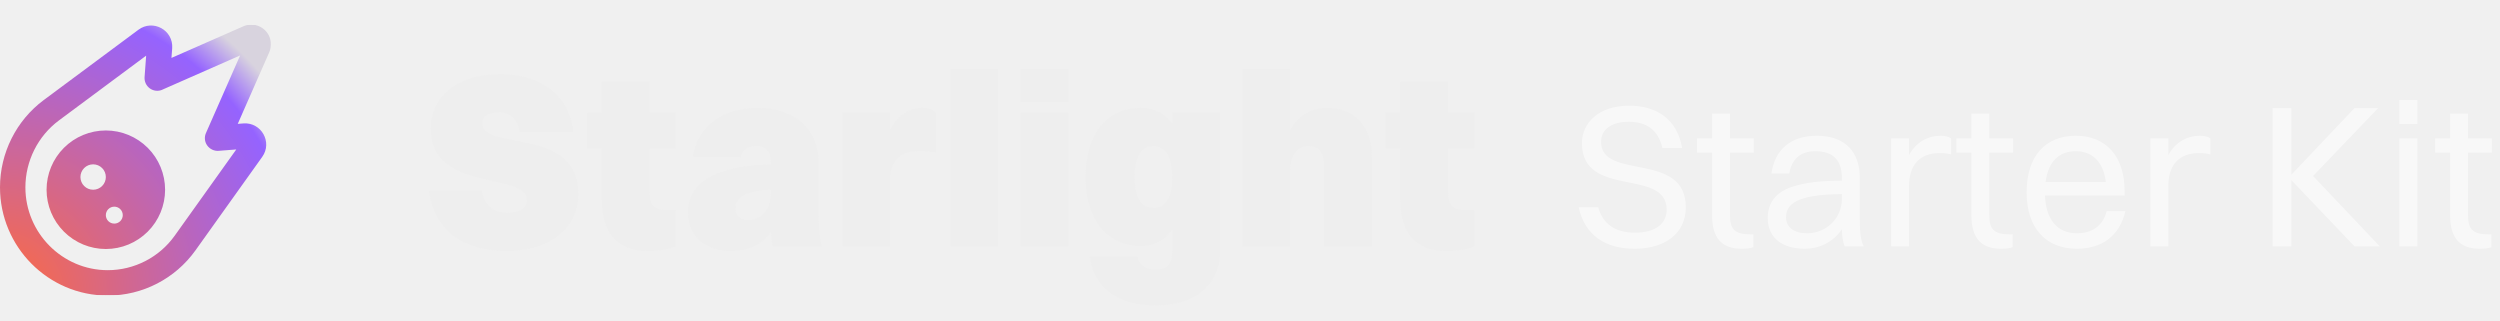
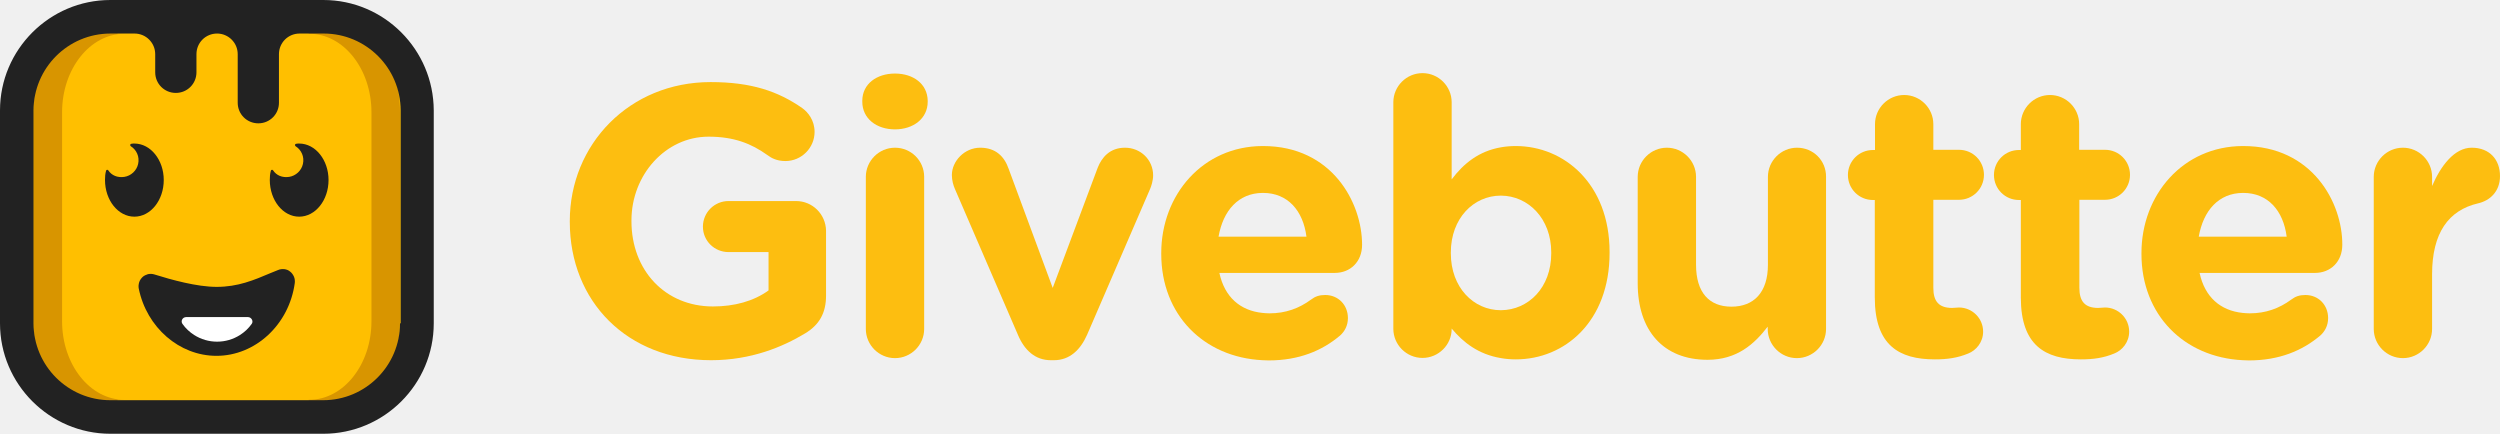
- <svg xmlns="http://www.w3.org/2000/svg" width="203" height="26" viewBox="0 0 203 26" fill="none">
-   <g clip-path="url(#clip0_4105_1284)">
-     <mask id="mask0_4105_1284" style="mask-type:luminance" maskUnits="userSpaceOnUse" x="0" y="2" width="22" height="22">
-       <path d="M22 2H0V24H22V2Z" fill="white" />
-     </mask>
-     <g mask="url(#mask0_4105_1284)">
-       <path d="M20.402 2C20.178 2 19.959 2.047 19.757 2.138L13.922 4.703L13.982 3.921C14.089 2.451 12.427 1.536 11.245 2.413L3.554 8.123C1.315 9.786 0 12.428 0 15.213C0 20.038 3.91 24 8.748 24C11.572 24 14.223 22.634 15.868 20.335L21.295 12.734C22.142 11.548 21.218 9.911 19.766 10.022L19.306 10.057L21.863 4.243C21.953 4.041 22 3.822 22 3.598C22 2.718 21.282 2 20.402 2ZM13.183 7.281L19.499 4.501L16.723 10.804C16.577 11.135 16.616 11.522 16.827 11.814C17.037 12.106 17.385 12.274 17.746 12.248L19.186 12.136L14.184 19.14C12.934 20.893 10.905 21.938 8.748 21.938C5.062 21.938 2.062 18.913 2.062 15.213C2.062 13.077 3.077 11.049 4.787 9.777L11.868 4.518L11.739 6.263C11.713 6.623 11.877 6.971 12.173 7.182C12.47 7.393 12.852 7.431 13.183 7.285V7.281ZM8.594 20.219C9.87 20.219 11.094 19.712 11.997 18.809C12.899 17.907 13.406 16.683 13.406 15.406C13.406 14.13 12.899 12.906 11.997 12.003C11.094 11.101 9.87 10.594 8.594 10.594C7.317 10.594 6.093 11.101 5.191 12.003C4.288 12.906 3.781 14.13 3.781 15.406C3.781 16.683 4.288 17.907 5.191 18.809C6.093 19.712 7.317 20.219 8.594 20.219ZM7.562 13.344C7.836 13.344 8.098 13.452 8.292 13.646C8.485 13.839 8.594 14.101 8.594 14.375C8.594 14.649 8.485 14.911 8.292 15.104C8.098 15.298 7.836 15.406 7.562 15.406C7.289 15.406 7.027 15.298 6.833 15.104C6.64 14.911 6.531 14.649 6.531 14.375C6.531 14.101 6.64 13.839 6.833 13.646C7.027 13.452 7.289 13.344 7.562 13.344ZM8.594 17.469C8.594 17.286 8.666 17.111 8.795 16.983C8.924 16.854 9.099 16.781 9.281 16.781C9.464 16.781 9.638 16.854 9.767 16.983C9.896 17.111 9.969 17.286 9.969 17.469C9.969 17.651 9.896 17.826 9.767 17.955C9.638 18.084 9.464 18.156 9.281 18.156C9.099 18.156 8.924 18.084 8.795 17.955C8.666 17.826 8.594 17.651 8.594 17.469Z" fill="url(#paint0_radial_4105_1284)" />
+ <svg xmlns="http://www.w3.org/2000/svg" version="1.1" id="Layer_1" x="0px" y="0px" viewBox="0 0 1200 208.1" style="enable-background:new 0 0 1200 208.1;" xml:space="preserve">
+   <style type="text/css">
+ 	.st0{fill:#FFBF00;}
+ 	.st1{fill:#D89500;}
+ 	.st2{fill:#222222;}
+ 	.st3{fill:#FFFFFF;}
+ 	.st4{fill:#FDBE10;}
+ </style>
+   <g>
+     <g>
+       <g>
+         <g>
+           <path class="st0" d="M154.5,5.2H53.7C26.9,5.2,5.2,26.9,5.2,53.7v100.8c0,26.8,21.7,48.5,48.5,48.5h100.8      c26.8,0,48.5-21.7,48.5-48.5V53.7C203,26.9,181.3,5.2,154.5,5.2z" />
+           <path class="st1" d="M148.1,191.9h0.3c16.5,0,29.9-16.9,29.9-37.7V53.9c0-20.8-13.4-37.7-29.9-37.7h-0.3l3.6-12.8h0.3      c22.1,0,40,22.6,40,50.5v100.4c0,27.9-17.9,50.5-40,50.5h-0.3L148.1,191.9z" />
+           <path class="st1" d="M56.4,191.9h3.3c-16.5,0-29.9-16.9-29.9-37.7V53.9c0-20.8,13.4-37.7,29.9-37.7h-3.3V3.4h-0.3      c-22.1,0-40,22.6-40,50.5v100.4c0,27.9,17.9,50.5,40,50.5h0.3V191.9z" />
+           <g>
+             <path class="st2" d="M103.9,170.8c-17.8,0-33.5-13.6-37.3-32.3c-0.2-1-0.1-2,0.2-3c0.3-1,0.9-1.8,1.6-2.5       c0.7-0.7,1.7-1.1,2.6-1.4c1-0.2,2-0.2,3,0.1c8.3,2.6,20.5,6,30,6c10.2,0,17.8-3.2,25.8-6.6c1.2-0.5,2.5-1,3.7-1.5       c0.9-0.4,2-0.5,3-0.4c1,0.1,2,0.5,2.8,1.2c0.8,0.6,1.4,1.5,1.8,2.4c0.4,0.9,0.5,2,0.4,3C138.8,155.8,122.6,170.8,103.9,170.8z" />
+             <path class="st3" d="M119,152.2c1.7,0,2.8,2,1.8,3.3c-1.5,2.1-3.4,3.9-5.6,5.3c-3.3,2.1-7.1,3.2-11,3.2c-3.9,0-7.7-1.1-11-3.2       c-2.2-1.4-4.1-3.2-5.6-5.3c-1-1.4,0-3.3,1.8-3.3H119z" />
+           </g>
+           <path class="st2" d="M155.2,0H53C23.8,0,0,23.8,0,53v102.2c0,29.2,23.8,53,53,53h102.2c29.2,0,53-23.8,53-53V53      C208.1,23.8,184.4,0,155.2,0z M192,155.2c0,20.3-16.5,36.9-36.9,36.9H53c-20.3,0-36.9-16.5-36.9-36.9V53      c0-20.3,16.5-36.9,36.9-36.9h11.6c5.4,0,9.9,4.4,9.9,9.9v0c0,0,0,0,0,0v8.7c0,5.5,4.4,9.9,9.9,9.9c5.5,0,9.9-4.4,9.9-9.9V26      c0,0,0,0,0,0l0,0c0-5.5,4.4-9.9,9.9-9.9h0c5.4,0,9.9,4.4,9.9,9.9l0,23.3c0,5.5,4.4,9.9,9.9,9.9c5.5,0,9.9-4.4,9.9-9.9l0-23.3      c0-5.5,4.4-9.9,9.9-9.9h11.6c20.3,0,36.9,16.5,36.9,36.9V155.2z" />
+         </g>
+       </g>
+       <g>
+         <path class="st2" d="M143.6,68.9c-0.4,0-0.9,0-1.3,0.1c0,0,0,0,0,0c0,0,0,0,0,0c0,0-0.1,0-0.1,0c-0.1,0-0.2,0.1-0.3,0.1     c-0.2,0.1-0.3,0.3-0.3,0.5c0,0.2,0.1,0.4,0.2,0.5c0,0,0,0,0.1,0.1c2.7,1.7,4.3,5,3.5,8.5c-0.7,3.2-3.4,5.7-6.6,6.2     c-3.3,0.5-6.1-0.7-7.7-3.1c0,0-0.2-0.3-0.5-0.3c-0.5,0-0.6,0.5-0.6,0.5c-0.4,1.5-0.5,2.8-0.5,4.4c0,9.7,6.3,17.6,14.1,17.6     c7.8,0,14.1-7.9,14.1-17.6C157.7,76.8,151.4,68.9,143.6,68.9z" />
+       </g>
+       <path class="st2" d="M64.5,68.9c-0.4,0-0.9,0-1.3,0.1c0,0,0,0,0,0c0,0,0,0,0,0c0,0-0.1,0-0.1,0c-0.1,0-0.2,0.1-0.3,0.1    c-0.2,0.1-0.3,0.3-0.3,0.5c0,0.2,0.1,0.4,0.2,0.5c0,0,0,0,0.1,0.1c2.7,1.7,4.3,5,3.5,8.5c-0.7,3.2-3.4,5.7-6.6,6.2    c-3.3,0.5-6.1-0.7-7.7-3.1c0,0-0.2-0.3-0.5-0.3c-0.5,0-0.6,0.5-0.6,0.5c-0.4,1.5-0.5,2.8-0.5,4.4c0,9.7,6.3,17.6,14.1,17.6    c7.8,0,14.1-7.9,14.1-17.6C78.6,76.8,72.3,68.9,64.5,68.9z" />
+     </g>
+     <g>
+       <path class="st4" d="M540,70.9c-7.4,0-11.2,4.8-13.1,9.6l-21.6,57.7l-21.2-57.3c-2-5.7-6.1-10-13.6-10c-7.6,0-13.6,6.5-13.6,13.1    c0,2.6,0.7,5,1.5,6.8l30.2,69.9c3.1,7.4,8.3,12.2,15.8,12.2h1.5c7.6,0,12.7-5,15.9-12.2L552,90.8c0.6-1.3,1.5-4.2,1.5-6.6    C553.5,76.6,547.4,70.9,540,70.9z" />
+       <path class="st4" d="M1010.4,95.9c6.6,0,12-5.3,12-12c0-6.6-5.3-12-12-12H998V59.6c0-7.7-6.3-14-14-14c-7.7,0-14,6.3-14,14V72    h-0.9c-6.6,0-12,5.3-12,12c0,6.6,5.3,12,12,12h0.9v46.8c0,22.9,11.6,29.7,28.8,29.7c6.1,0,10.9-0.7,16-2.8    c3.9-1.5,7.2-5.5,7.2-10.5c0-6.5-5.3-11.6-11.6-11.6c-0.6,0-2.4,0.2-3.3,0.2c-6.3,0-9-3.1-9-9.6V95.9H1010.4z" />
+       <path class="st4" d="M429.6,70.9c-7.7,0-14,6.3-14,14v73c0,7.7,6.3,14,14,14c7.7,0,14-6.3,14-14v-73    C443.6,77.1,437.3,70.9,429.6,70.9z" />
+       <path class="st4" d="M382.1,96.5h-32.4c-6.8,0-12.3,5.5-12.3,12.3c0,6.8,5.5,12.2,12.3,12.2h19.2v18.4c-7.2,5.2-16.4,7.7-26.7,7.7    c-22.9,0-39.1-17.3-39.1-40.9v-0.4c0-21.9,16.4-40.2,37-40.2c12.2,0,20.5,3.3,28.2,8.8c2,1.5,4.6,2.9,8.7,2.9c7.7,0,14-6.3,14-14    c0-5.5-3.1-9.4-5.9-11.4c-11.6-8.1-24.5-12.5-44-12.5c-39.1,0-67.6,30-67.6,66.7v0.4c0,38.2,27.6,66.4,67.8,66.4    c19.4,0,34.6-6.5,45.2-12.9c6.8-4.1,10-9.8,10-18.1v-31.3C396.3,102.8,390,96.5,382.1,96.5z" />
+       <path class="st4" d="M1186.4,70.9c-8.3,0-14.9,8.8-19,18.4v-4.4c0-7.7-6.3-14-14-14c-7.7,0-14,6.3-14,14v73c0,7.7,6.3,14,14,14    c7.7,0,14-6.3,14-14v-26.2c0-19.9,7.9-30.8,22.1-34.1c5.7-1.3,10.5-5.7,10.5-13.1C1200,76.6,1195,70.9,1186.4,70.9z" />
+       <path class="st4" d="M429.6,35.3c-8.8,0-15.7,5-15.7,13.1v0.4c0,8.1,6.8,13.3,15.7,13.3c8.8,0,15.7-5.2,15.7-13.3v-0.4    C445.2,40.3,438.4,35.3,429.6,35.3z" />
+       <path class="st4" d="M862.6,70.9c-7.7,0-14,6.3-14,14v42.2c0,13.3-6.8,20.1-17.5,20.1c-10.7,0-17-6.8-17-20.1V84.9    c0-7.7-6.3-14-14-14c-7.7,0-14,6.3-14,14v51.1c0,22.7,12.3,36.7,33.5,36.7c14.2,0,22.5-7.6,28.9-15.9v1.1c0,7.7,6.3,14,14,14    c7.7,0,14-6.3,14-14v-73C876.6,77.1,870.4,70.9,862.6,70.9z" />
+       <path class="st4" d="M940.3,95.9c6.6,0,12-5.3,12-12c0-6.6-5.3-12-12-12h-12.3V59.6c0-7.7-6.3-14-14-14c-7.7,0-14,6.3-14,14V72    H899c-6.6,0-12,5.3-12,12c0,6.6,5.3,12,12,12h0.9v46.8c0,22.9,11.6,29.7,28.8,29.7c6.1,0,10.9-0.7,16-2.8    c3.9-1.5,7.2-5.5,7.2-10.5c0-6.5-5.3-11.6-11.6-11.6c-0.6,0-2.4,0.2-3.3,0.2c-6.3,0-9-3.1-9-9.6V95.9H940.3z" />
+       <path class="st4" d="M1076.8,70.1c-0.1,0-0.2,0-0.3,0c-28.6,0.1-48.6,23.3-48.6,51.4v0.4c0,29.2,20.4,49.6,48.6,51    c1,0,2,0.1,3,0.1c14.4,0,25.6-4.6,34.3-12c2-1.8,3.7-4.6,3.7-8.3c0-6.3-4.6-11.1-10.9-11.1c-2.9,0-4.8,0.7-6.8,2.2    c-5.7,4.2-12.2,6.6-19.9,6.6c-1.2,0-2.3-0.1-3.4-0.2c-10.7-1.1-18.2-7.6-20.7-19.2h20.7h34.7c7.4,0,13.1-5.3,13.1-13.5    C1124.4,97.2,1109.8,70.1,1076.8,70.1z M1076.5,113.6h-21.1c2.2-12.6,9.6-20.9,21.1-21c0.1,0,0.2,0,0.3,0c11.8,0,19.2,8.5,20.8,21    H1076.5z" />
+       <path class="st4" d="M727.6,70.1c-2.5,0-4.9,0.2-7.1,0.6c-10.6,1.8-18,7.8-23.7,15.4v-37c0-7.7-6.3-14-14-14c-7.7,0-14,6.3-14,14    v108.7c0,7.7,6.3,14,14,14c7.7,0,14-6.3,14-13.9v-0.2c5.5,6.6,12.8,12.4,23.7,14.2c2.2,0.4,4.6,0.6,7.1,0.6    c23.4,0,45-18.1,45-51.1v-0.4C772.6,88.2,750.7,70.1,727.6,70.1z M744.6,121.6c0,16.5-11,27.2-24.1,27.3l-0.1,0    c-13.1,0-24-10.9-24-27.3v-0.4c0-16.4,10.9-27.3,24-27.3l0.1,0c13,0.1,24.1,10.9,24.1,27.3V121.6z" />
+       <path class="st4" d="M606.3,70.1c-0.1,0-0.2,0-0.3,0c-28.6,0.1-48.6,23.3-48.6,51.4v0.4c0,29.2,20.4,49.6,48.6,51c1,0,2,0.1,3,0.1    c14.4,0,25.6-4.6,34.3-12c2-1.8,3.7-4.6,3.7-8.3c0-6.3-4.6-11.1-10.9-11.1c-2.9,0-4.8,0.7-6.8,2.2c-5.7,4.2-12.2,6.6-19.9,6.6    c-1.2,0-2.3-0.1-3.4-0.2c-10.7-1.1-18.2-7.6-20.7-19.2H606h34.7c7.4,0,13.1-5.3,13.1-13.5C653.8,97.2,639.3,70.1,606.3,70.1z     M606,113.6h-21.1c2.2-12.6,9.6-20.9,21.1-21c0.1,0,0.2,0,0.3,0c11.8,0,19.2,8.5,20.8,21H606z" />
    </g>
  </g>
-   <path d="M39.159 10C39.159 12.32 46.959 10.2 46.959 15.74C46.959 18.66 44.499 20.38 41.139 20.38C37.739 20.38 35.239 18.8 34.839 15.48H39.139C39.279 16.64 40.059 17.28 41.179 17.28C42.239 17.28 42.779 16.9 42.779 16.24C42.779 13.9 34.979 15.72 34.979 10.44C34.979 7.94 37.019 6.02 40.599 6.02C43.539 6.02 46.199 7.42 46.559 10.72H42.199C42.019 9.66 41.459 9.12 40.419 9.12C39.679 9.12 39.159 9.46 39.159 10ZM48.869 16.22V12.06H47.669V9.14H48.869V6.62H52.749V9.14H54.869V12.06H52.749V15.6C52.749 16.5 52.969 17.06 54.149 17.06H54.869V20C54.429 20.2 53.609 20.38 52.589 20.38C50.089 20.38 48.869 18.88 48.869 16.22ZM60.144 12.76H56.264C56.584 10.3 58.644 8.76 61.504 8.76C64.724 8.76 66.464 10.66 66.464 13.16V17.26C66.464 18.76 66.604 19.46 66.724 20H62.744C62.684 19.7 62.644 19.32 62.604 18.86C61.804 19.94 60.624 20.38 59.344 20.38C57.424 20.38 55.864 19.32 55.864 17.22C55.864 15.76 56.724 14.6 58.524 13.98C59.884 13.5 61.164 13.38 62.584 13.36V13.1C62.584 12.26 62.144 11.86 61.364 11.86C60.624 11.86 60.244 12.26 60.144 12.76ZM59.724 16.92C59.724 17.48 60.104 17.88 60.784 17.88C61.744 17.88 62.584 17.04 62.584 15.78V15.4C60.364 15.48 59.724 16.14 59.724 16.92ZM68.378 20V9.14H72.258V10.56C72.918 9.3 73.898 8.76 74.878 8.76C75.338 8.76 75.758 8.88 75.978 9.14V12.38C75.578 12.3 75.218 12.26 74.698 12.26C73.038 12.26 72.258 13.12 72.258 14.68V20H68.378ZM77.172 20V5.6H81.052V20H77.172ZM82.86 8.3V5.6H86.74V8.3H82.86ZM82.86 20V9.14H86.74V20H82.86ZM92.648 19.98C89.908 19.98 88.148 17.82 88.148 14.38C88.148 10.8 89.948 8.76 92.648 8.76C93.708 8.76 94.568 9.2 95.188 10.04V9.14H99.068V20.38C99.068 23.2 96.948 24.8 93.888 24.8C91.008 24.8 88.868 23.58 88.488 20.84H92.368C92.448 21.52 93.088 21.9 93.828 21.9C94.628 21.9 95.188 21.62 95.188 20.4V18.64C94.548 19.52 93.688 19.98 92.648 19.98ZM93.648 16.88C94.668 16.88 95.188 16.02 95.188 14.38C95.188 12.74 94.668 11.86 93.648 11.86C92.648 11.86 92.128 12.74 92.128 14.38C92.128 16.02 92.648 16.88 93.648 16.88ZM100.877 20V5.6H104.757V10.58C105.437 9.34 106.517 8.76 107.777 8.76C109.737 8.76 111.397 9.98 111.397 12.78V20H107.517V13.56C107.517 12.34 107.077 11.86 106.257 11.86C105.377 11.86 104.757 12.58 104.757 13.88V20H100.877ZM113.706 16.22V12.06H112.506V9.14H113.706V6.62H117.586V9.14H119.706V12.06H117.586V15.6C117.586 16.5 117.806 17.06 118.986 17.06H119.706V20C119.266 20.2 118.446 20.38 117.426 20.38C114.926 20.38 113.706 18.88 113.706 16.22Z" fill="#EEEEEE" />
-   <path d="M130.005 11.519C130.005 14.687 136.886 12.229 136.886 16.832C136.886 18.994 135.137 20.198 132.744 20.198C130.335 20.198 128.685 19.093 128.19 16.832H129.774C130.137 18.169 131.144 18.895 132.761 18.895C134.444 18.895 135.335 18.152 135.335 17.03C135.335 13.598 128.454 16.155 128.454 11.618C128.454 10.001 129.807 8.582 132.282 8.582C134.444 8.582 136.176 9.621 136.589 12.014H134.988C134.642 10.529 133.685 9.886 132.249 9.886C130.83 9.886 130.005 10.529 130.005 11.519ZM139.023 17.476V12.393H137.802V11.239H139.023V9.226H140.475V11.239H142.406V12.393H140.475V17.476C140.475 18.532 140.789 19.026 142.076 19.026H142.373V20.066C142.208 20.148 141.845 20.198 141.432 20.198C139.799 20.198 139.023 19.323 139.023 17.476ZM145.29 14.093H143.838C144.118 12.162 145.389 11.024 147.534 11.024C149.877 11.024 151.015 12.393 151.015 14.44V17.888C151.015 18.895 151.098 19.521 151.329 20H149.794C149.629 19.654 149.58 19.142 149.563 18.614C148.821 19.72 147.633 20.198 146.577 20.198C144.762 20.198 143.541 19.357 143.541 17.69C143.541 16.485 144.201 15.611 145.488 15.182C146.676 14.786 147.88 14.687 149.563 14.671V14.473C149.563 13.053 148.903 12.278 147.402 12.278C146.148 12.278 145.471 12.971 145.29 14.093ZM145.026 17.657C145.026 18.465 145.702 18.944 146.725 18.944C148.342 18.944 149.563 17.674 149.563 16.172V15.759C145.834 15.793 145.026 16.584 145.026 17.657ZM153.561 20V11.239H155.013V12.591C155.607 11.519 156.547 11.024 157.603 11.024C157.95 11.024 158.263 11.107 158.428 11.239V12.542C158.181 12.46 157.867 12.427 157.521 12.427C155.772 12.427 155.013 13.515 155.013 15.1V20H153.561ZM160.079 17.476V12.393H158.858V11.239H160.079V9.226H161.531V11.239H163.461V12.393H161.531V17.476C161.531 18.532 161.844 19.026 163.131 19.026H163.428V20.066C163.263 20.148 162.9 20.198 162.488 20.198C160.854 20.198 160.079 19.323 160.079 17.476ZM172.582 17.145C172.104 19.192 170.635 20.198 168.639 20.198C166.098 20.198 164.563 18.482 164.563 15.627C164.563 12.658 166.098 11.024 168.556 11.024C171.031 11.024 172.516 12.723 172.516 15.512V15.875H166.048C166.131 17.838 167.055 18.944 168.639 18.944C169.876 18.944 170.751 18.35 171.064 17.145H172.582ZM168.556 12.278C167.154 12.278 166.312 13.152 166.098 14.786H170.998C170.8 13.169 169.926 12.278 168.556 12.278ZM174.616 20V11.239H176.068V12.591C176.662 11.519 177.603 11.024 178.659 11.024C179.005 11.024 179.319 11.107 179.484 11.239V12.542C179.236 12.46 178.923 12.427 178.576 12.427C176.827 12.427 176.068 13.515 176.068 15.1V20H174.616ZM184.537 20V8.78H186.055V14.192L191.186 8.78H193.1L187.82 14.291L193.232 20H191.186L186.055 14.621V20H184.537ZM194.834 10.067V8.12H196.286V10.067H194.834ZM194.834 20V11.239H196.286V20H194.834ZM198.951 17.476V12.393H197.73V11.239H198.951V9.226H200.403V11.239H202.334V12.393H200.403V17.476C200.403 18.532 200.717 19.026 202.004 19.026H202.301V20.066C202.136 20.148 201.773 20.198 201.36 20.198C199.727 20.198 198.951 19.323 198.951 17.476Z" fill="white" fill-opacity="0.55" />
-   <defs>
-     <radialGradient id="paint0_radial_4105_1284" cx="0" cy="0" r="1" gradientUnits="userSpaceOnUse" gradientTransform="translate(-6.55652e-07 24) rotate(-37.6942) scale(27.8029)">
-       <stop stop-color="#FF6A3C" />
-       <stop offset="0.88" stop-color="#9563FF" />
-       <stop offset="1" stop-color="#D8D3DE" />
-     </radialGradient>
-     <clipPath id="clip0_4105_1284">
-       <rect width="22" height="22" fill="white" transform="translate(0 2)" />
-     </clipPath>
-   </defs>
</svg>
